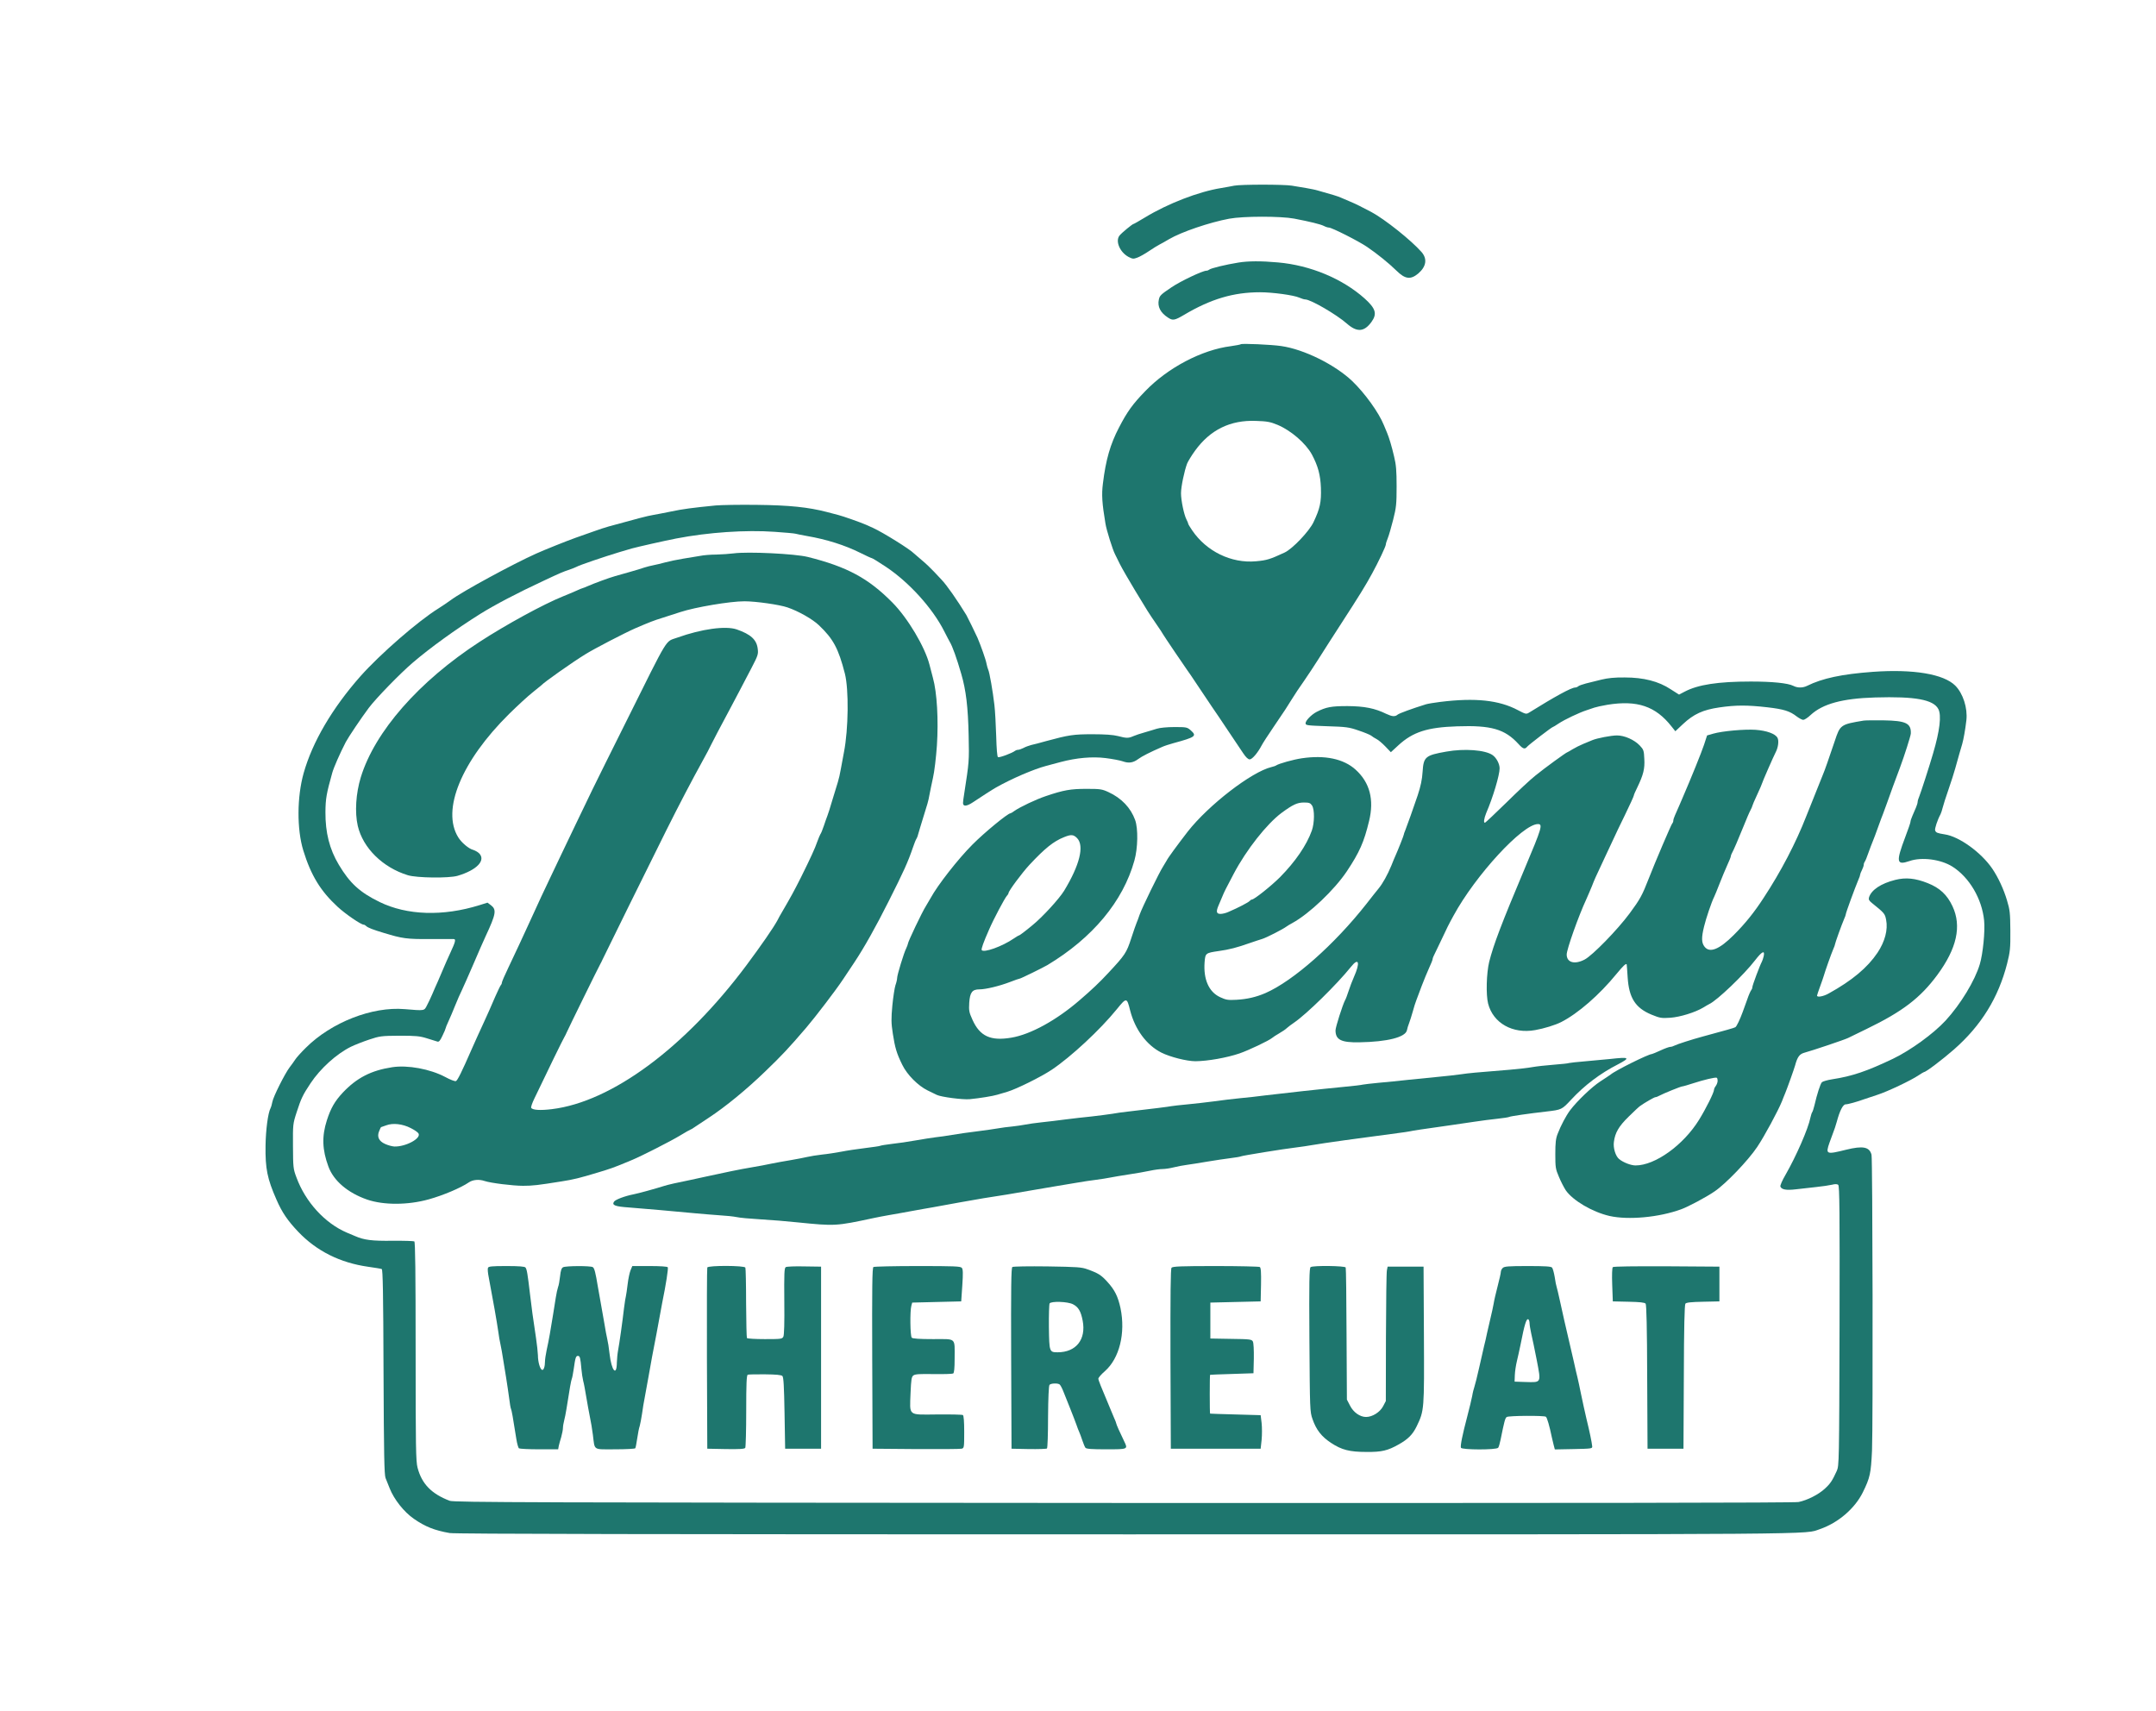
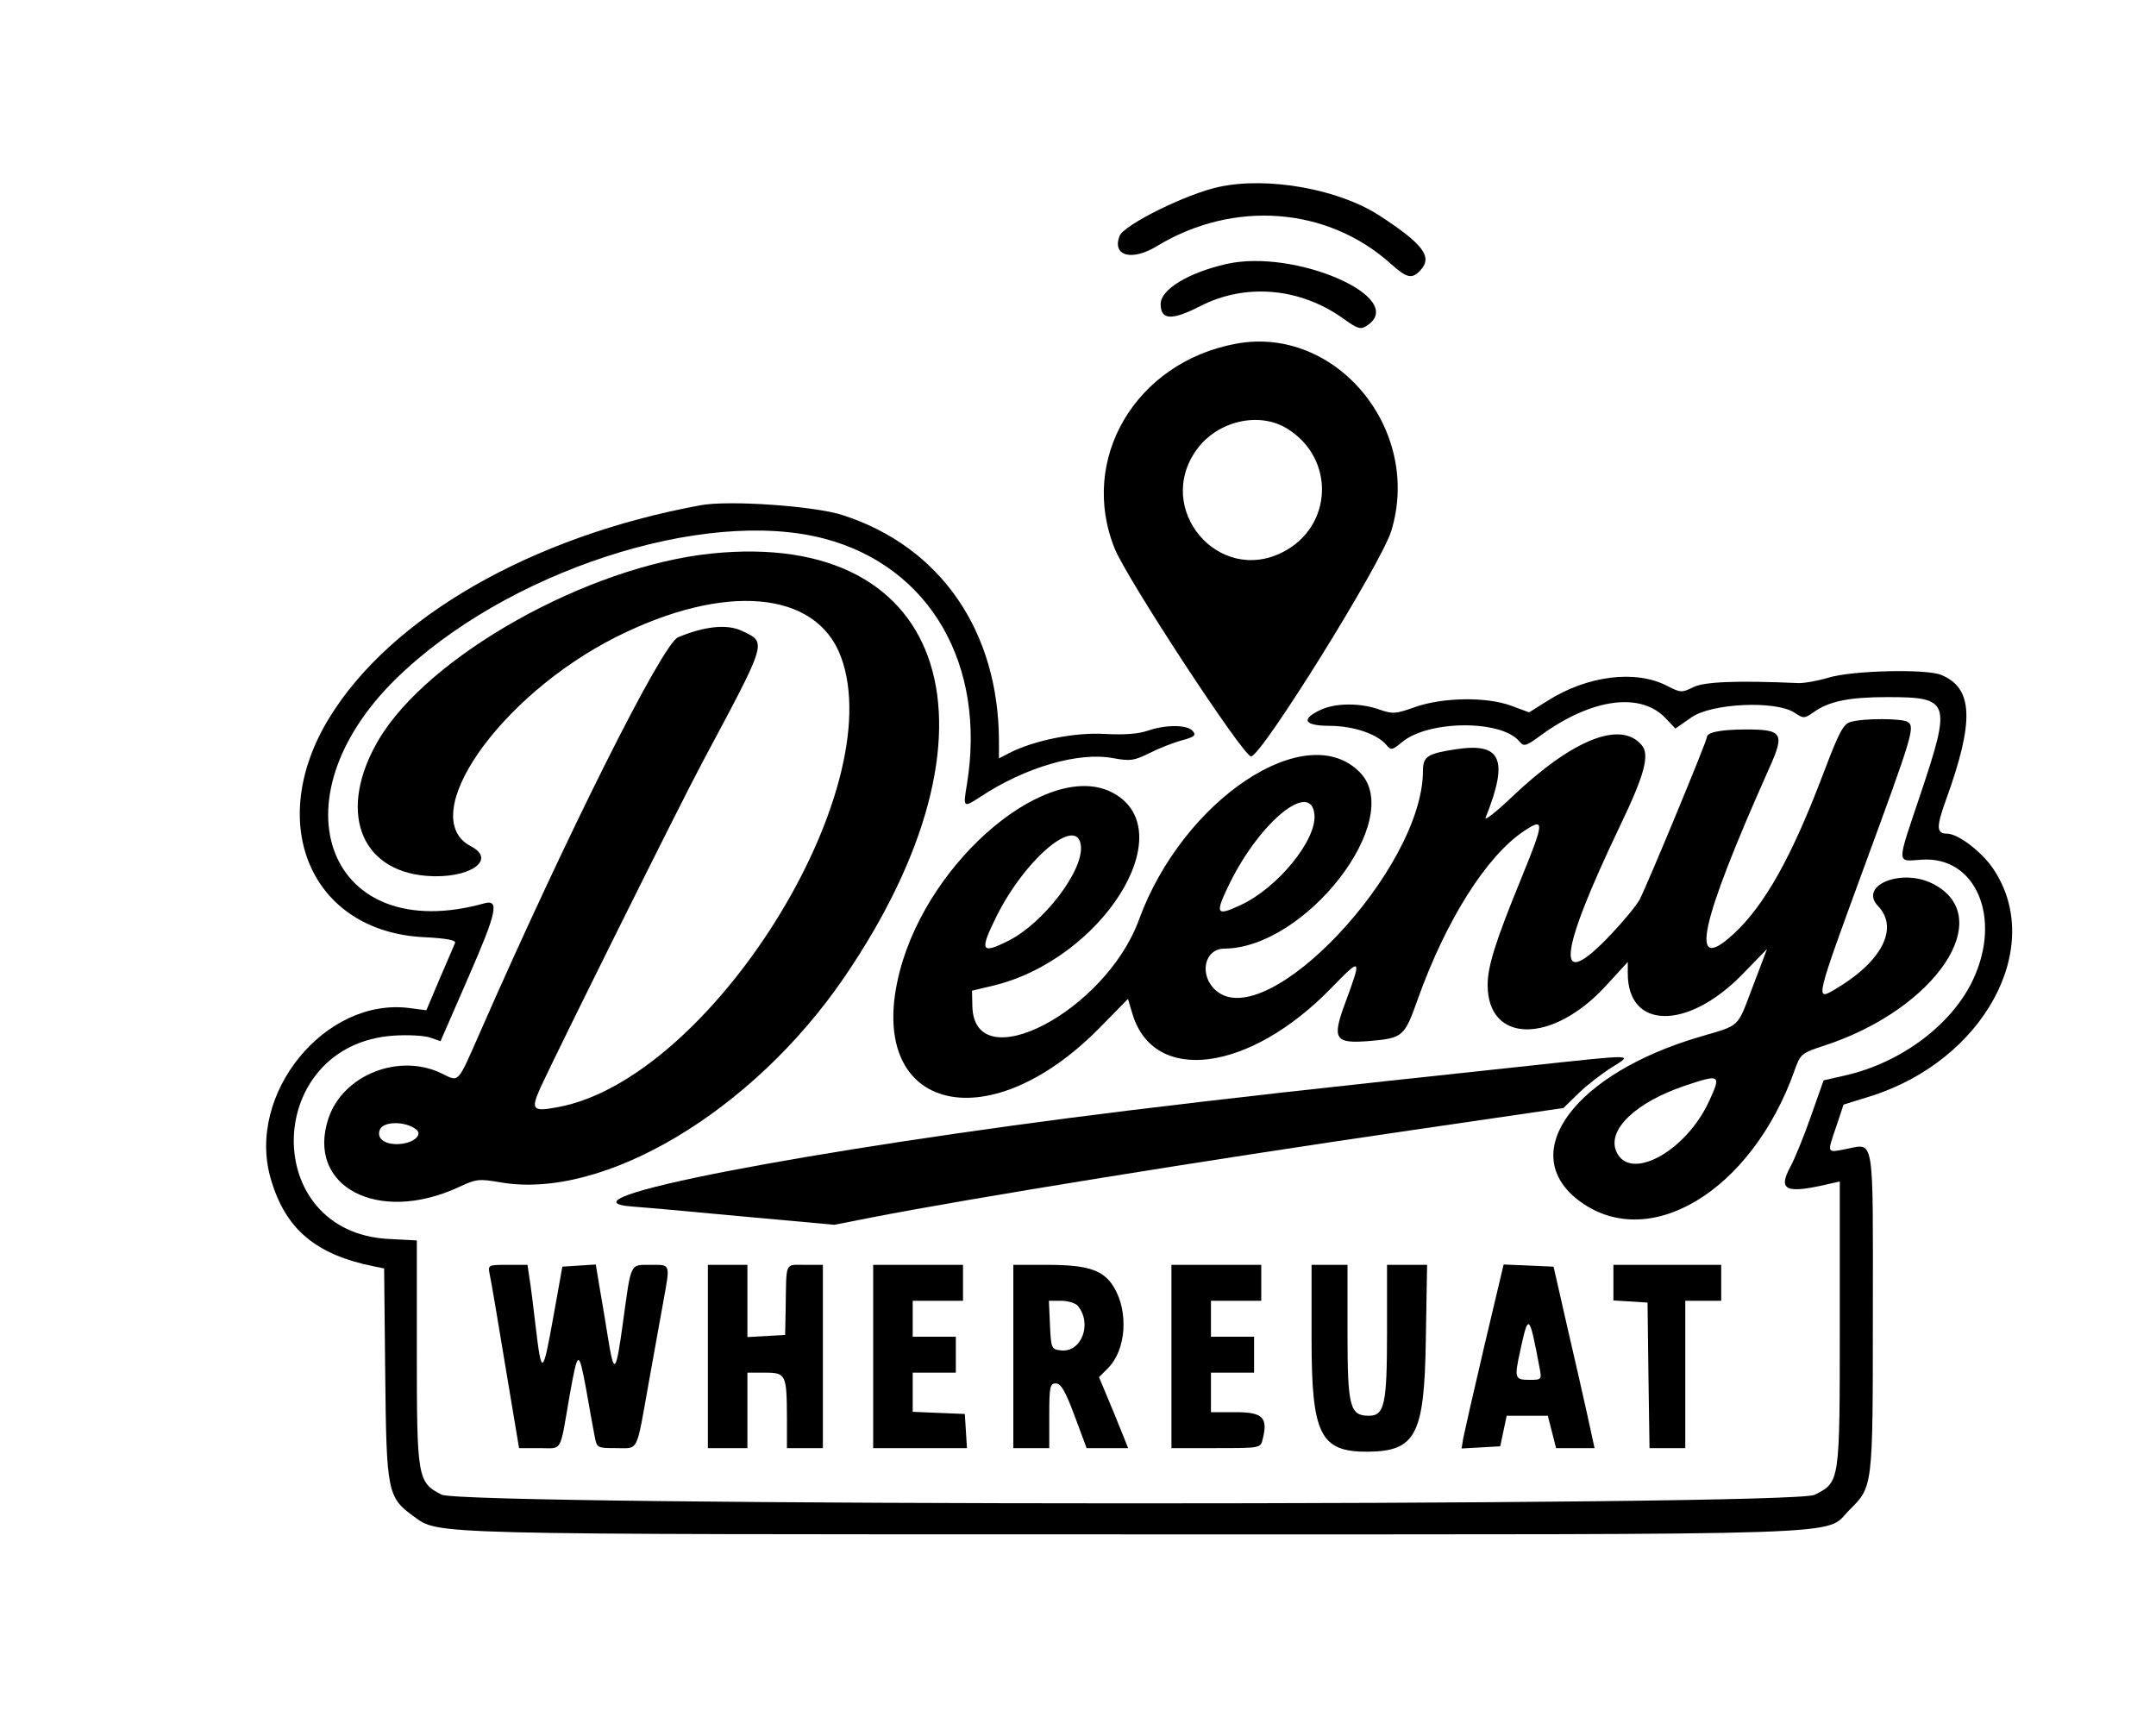
- <svg xmlns="http://www.w3.org/2000/svg" version="1.0" width="1800pt" height="1428pt" viewBox="0 0 1800 1428" preserveAspectRatio="xMidYMid meet">
-   <g transform="translate(0,1428) scale(0.1,-0.1)" fill="#1e766e" stroke="none">
-     <path d="M10305 12730 c-22 -5 -71 -13 -110 -20 -188 -30 -446 -130 -635 -245 -50 -30 -93 -55 -97 -55 -8 0 -95 -71 -115 -95 -39 -45 0 -140 74 -180 33 -17 41 -18 73 -6 20 7 64 32 98 55 34 23 73 47 87 54 14 7 50 27 80 45 104 61 337 140 502 171 117 22 429 22 542 1 135 -26 220 -47 248 -61 15 -8 34 -14 43 -14 24 0 246 -112 318 -161 84 -57 183 -137 245 -198 73 -72 118 -78 182 -25 68 58 78 123 28 180 -86 98 -307 274 -419 334 -79 42 -133 69 -184 90 -27 12 -59 25 -70 30 -18 9 -82 29 -195 60 -19 6 -62 14 -95 20 -33 5 -87 14 -120 20 -68 11 -420 11 -480 0z" />
-     <path d="M10340 12088 c-107 -17 -233 -48 -244 -59 -6 -5 -16 -9 -24 -9 -32 0 -217 -88 -292 -139 -89 -60 -98 -69 -105 -102 -13 -59 13 -110 77 -151 39 -26 55 -23 133 23 224 133 413 189 635 189 104 0 281 -24 328 -45 18 -8 40 -15 50 -15 46 -1 259 -125 346 -201 85 -75 145 -71 206 13 49 68 36 112 -57 196 -185 165 -452 277 -723 301 -142 13 -250 12 -330 -1z" />
-     <path d="M10359 11406 c-3 -3 -40 -10 -82 -16 -242 -30 -528 -180 -717 -377 -103 -106 -150 -171 -218 -303 -72 -138 -110 -268 -134 -467 -12 -92 -7 -166 21 -333 8 -54 61 -221 80 -257 5 -10 24 -47 41 -83 18 -36 76 -136 129 -224 106 -175 105 -174 176 -278 28 -40 52 -77 54 -82 4 -9 190 -284 203 -301 5 -5 43 -62 85 -125 42 -63 97 -145 122 -182 25 -36 86 -126 135 -200 49 -73 105 -157 124 -185 24 -36 42 -53 56 -53 21 1 67 55 100 118 9 18 54 87 99 153 45 66 89 131 97 144 8 13 33 52 55 87 21 35 66 102 100 150 33 48 87 129 119 180 63 99 122 192 191 298 159 246 202 315 261 423 51 93 114 226 114 241 0 7 7 31 16 52 9 22 29 91 45 154 26 103 29 131 29 278 0 132 -4 182 -21 251 -20 86 -42 158 -58 196 -5 11 -17 40 -27 65 -42 105 -159 267 -264 368 -144 137 -403 266 -594 293 -80 12 -329 23 -337 15z m307 -673 c112 -47 235 -153 287 -248 51 -96 71 -170 75 -278 4 -119 -7 -171 -62 -287 -36 -76 -176 -223 -241 -253 -121 -56 -148 -65 -239 -73 -206 -19 -415 83 -534 260 -18 26 -32 50 -32 54 0 4 -6 19 -14 34 -21 40 -46 160 -46 220 0 55 28 187 51 248 8 19 37 67 66 107 127 175 294 257 508 249 93 -3 121 -8 181 -33z" />
-     <path d="M5975 10060 c-193 -19 -276 -30 -370 -50 -55 -11 -125 -25 -155 -30 -48 -8 -123 -28 -367 -95 -28 -8 -85 -26 -125 -41 -40 -14 -109 -39 -153 -54 -73 -26 -258 -100 -329 -132 -192 -86 -616 -316 -711 -387 -27 -20 -75 -52 -105 -71 -172 -107 -486 -381 -650 -565 -236 -267 -402 -550 -475 -810 -56 -199 -57 -469 -3 -645 64 -208 144 -339 286 -470 67 -62 196 -150 219 -150 5 0 14 -5 21 -12 13 -13 57 -30 147 -57 154 -47 191 -52 383 -51 103 0 193 1 200 0 20 0 14 -24 -27 -112 -21 -46 -49 -108 -61 -138 -13 -30 -33 -77 -45 -105 -13 -27 -33 -75 -46 -105 -13 -30 -33 -73 -45 -95 -23 -45 -17 -44 -186 -30 -270 23 -611 -110 -824 -322 -40 -39 -80 -84 -90 -100 -10 -15 -30 -44 -46 -64 -39 -51 -137 -246 -144 -288 -4 -20 -10 -43 -15 -52 -22 -42 -40 -182 -42 -313 -3 -193 15 -278 91 -451 47 -108 93 -175 181 -268 154 -162 351 -260 585 -293 56 -8 106 -16 113 -19 9 -3 13 -200 15 -857 3 -697 6 -859 17 -888 8 -19 23 -57 34 -85 37 -94 120 -198 202 -255 95 -66 173 -97 299 -119 42 -8 1733 -11 5660 -11 5955 0 5644 -2 5781 44 151 52 290 171 357 306 61 124 68 158 77 349 9 210 5 2432 -4 2470 -17 66 -71 77 -213 42 -165 -41 -172 -39 -138 59 13 36 28 76 33 90 6 14 19 52 28 85 25 93 52 145 74 145 19 0 95 21 161 45 19 6 67 22 105 35 82 26 282 121 342 162 23 15 44 28 47 28 16 0 153 104 249 188 228 200 371 432 444 717 25 100 28 125 27 275 -1 148 -4 174 -28 253 -27 92 -74 193 -123 265 -92 135 -277 269 -397 286 -62 10 -73 14 -80 33 -5 13 19 87 45 135 5 10 13 34 18 55 5 21 27 90 49 153 22 63 47 142 56 175 26 94 47 167 58 203 11 38 26 121 35 200 11 101 -28 223 -93 288 -97 97 -351 139 -687 115 -260 -19 -423 -54 -550 -117 -36 -18 -80 -18 -115 0 -46 23 -175 36 -355 36 -273 0 -442 -26 -553 -85 l-46 -24 -69 44 c-101 67 -227 99 -384 99 -85 1 -142 -5 -195 -18 -41 -10 -100 -25 -129 -32 -30 -8 -59 -18 -65 -24 -5 -5 -17 -10 -25 -10 -32 0 -169 -75 -386 -210 -23 -14 -29 -12 -92 21 -158 84 -356 105 -648 69 -49 -6 -103 -15 -120 -20 -116 -36 -222 -75 -236 -86 -22 -19 -46 -17 -95 6 -96 47 -182 64 -324 65 -136 0 -179 -8 -259 -49 -43 -23 -91 -72 -91 -94 0 -18 10 -19 178 -25 162 -5 185 -8 265 -36 49 -16 96 -36 105 -43 9 -8 29 -20 44 -28 15 -7 48 -35 74 -62 l46 -48 63 58 c121 111 242 150 490 158 285 10 399 -23 513 -148 38 -42 53 -46 73 -21 15 17 205 163 213 163 3 0 24 13 48 29 49 33 174 92 233 111 22 7 51 17 65 22 14 5 63 16 110 24 248 40 402 -11 536 -182 l31 -39 64 60 c90 84 167 119 304 139 137 20 234 20 400 1 137 -16 187 -31 246 -77 20 -15 45 -28 54 -28 10 0 38 18 62 41 101 93 265 138 538 146 335 10 487 -18 528 -97 27 -53 12 -180 -44 -370 -29 -101 -103 -329 -115 -358 -8 -18 -14 -39 -14 -47 0 -8 -6 -29 -14 -47 -8 -18 -21 -49 -30 -70 -9 -20 -16 -42 -16 -50 0 -7 -20 -65 -44 -128 -78 -207 -73 -236 35 -199 102 36 262 15 359 -46 142 -90 247 -269 265 -450 9 -88 -10 -279 -36 -365 -41 -138 -161 -335 -286 -471 -102 -110 -291 -247 -438 -318 -218 -104 -340 -146 -510 -172 -38 -6 -76 -17 -84 -24 -13 -12 -42 -103 -63 -195 -6 -25 -14 -49 -18 -55 -4 -5 -11 -26 -15 -45 -18 -93 -120 -325 -208 -478 -27 -46 -46 -90 -43 -98 10 -26 49 -33 132 -23 43 5 120 14 169 19 50 5 108 14 130 19 27 7 43 6 52 -1 11 -9 13 -226 11 -1177 -3 -1144 -4 -1167 -23 -1211 -37 -81 -53 -106 -100 -149 -53 -49 -146 -96 -219 -111 -35 -7 -1781 -9 -5636 -8 -4962 3 -5589 5 -5625 18 -153 58 -234 142 -269 277 -14 53 -16 173 -16 971 0 657 -3 913 -11 918 -6 3 -89 6 -184 5 -168 -2 -235 6 -310 39 -11 5 -42 18 -69 29 -183 78 -346 256 -421 461 -27 71 -28 84 -29 260 -1 182 -1 187 31 285 37 114 50 142 115 240 82 124 217 246 338 306 33 16 102 43 153 60 87 29 101 31 252 32 138 0 170 -3 230 -22 39 -12 78 -24 87 -27 13 -4 23 8 42 49 15 30 26 57 26 61 0 4 11 31 24 59 13 29 39 88 56 132 18 44 43 103 57 130 13 28 56 124 95 215 39 91 85 197 103 235 87 186 92 221 43 258 l-28 21 -67 -21 c-305 -95 -605 -85 -833 26 -166 81 -249 157 -341 311 -78 130 -113 269 -112 440 1 112 8 153 57 328 13 46 63 160 113 257 23 43 127 198 192 285 60 80 265 291 370 380 143 122 351 273 561 405 119 74 308 174 530 277 136 64 159 74 214 92 27 10 54 20 60 24 21 13 236 86 356 122 41 12 89 26 105 31 43 12 276 65 370 83 269 52 581 73 822 56 87 -6 166 -13 175 -16 9 -3 52 -11 95 -19 164 -28 318 -77 446 -141 48 -24 92 -44 96 -44 5 0 58 -33 117 -72 195 -130 390 -346 487 -538 21 -41 42 -82 47 -90 22 -36 58 -137 95 -265 40 -136 57 -278 62 -515 5 -216 4 -221 -37 -486 -6 -34 -10 -69 -10 -78 0 -31 30 -29 83 6 64 43 165 108 192 123 133 75 312 152 420 181 28 7 82 22 120 32 132 35 263 47 375 33 56 -7 120 -19 143 -27 50 -18 87 -13 130 19 29 22 100 58 197 100 19 9 62 23 95 32 187 51 199 60 147 107 -31 27 -36 28 -137 28 -62 0 -122 -6 -147 -14 -24 -8 -70 -21 -103 -31 -33 -9 -75 -23 -93 -31 -41 -18 -57 -18 -129 1 -39 10 -107 15 -211 15 -159 0 -199 -6 -387 -57 -49 -14 -106 -29 -126 -33 -19 -5 -49 -16 -65 -25 -16 -8 -36 -15 -44 -15 -9 0 -20 -4 -25 -8 -21 -18 -132 -60 -143 -53 -7 4 -12 70 -15 176 -3 94 -9 211 -15 260 -13 112 -41 275 -52 295 -4 8 -10 31 -14 50 -5 31 -48 152 -75 215 -17 39 -82 170 -93 190 -76 124 -164 251 -208 296 -8 9 -36 38 -61 65 -25 27 -72 72 -105 99 -32 28 -61 52 -64 55 -32 34 -259 175 -340 212 -19 9 -46 21 -60 27 -43 19 -193 72 -230 81 -19 5 -62 16 -95 25 -158 41 -315 57 -585 60 -146 2 -301 -1 -345 -5z" />
-     <path d="M6125 9660 c-33 -4 -98 -9 -145 -10 -47 0 -107 -5 -135 -11 -27 -5 -90 -15 -140 -23 -49 -8 -117 -22 -150 -31 -33 -9 -78 -20 -100 -24 -22 -4 -56 -13 -75 -19 -19 -7 -75 -24 -125 -38 -49 -14 -103 -29 -120 -34 -50 -14 -177 -61 -222 -81 -23 -10 -45 -19 -48 -19 -3 0 -30 -11 -58 -24 -29 -13 -77 -33 -107 -45 -164 -66 -475 -236 -695 -379 -508 -330 -876 -750 -993 -1132 -41 -135 -51 -292 -25 -405 43 -185 209 -348 418 -412 75 -23 343 -26 415 -5 163 48 240 131 178 190 -13 11 -35 23 -49 27 -35 9 -95 59 -123 104 -142 228 26 636 424 1030 69 68 157 149 195 179 39 31 72 58 75 61 22 25 257 191 366 258 75 47 330 179 419 218 116 50 158 66 220 85 39 12 108 35 155 50 125 41 415 90 535 90 95 0 292 -28 359 -51 92 -31 211 -99 263 -149 120 -114 163 -194 217 -405 33 -131 30 -460 -8 -655 -8 -41 -19 -104 -26 -140 -6 -36 -17 -85 -25 -110 -8 -25 -28 -92 -46 -150 -17 -58 -35 -116 -41 -130 -5 -13 -19 -51 -30 -85 -11 -33 -24 -65 -29 -70 -4 -6 -15 -33 -25 -60 -18 -54 -59 -143 -137 -300 -59 -117 -83 -161 -167 -305 -5 -8 -19 -33 -30 -55 -35 -64 -134 -207 -259 -375 -513 -687 -1124 -1139 -1623 -1200 -97 -12 -162 -8 -173 11 -4 5 8 40 26 77 106 222 241 499 250 512 5 8 14 26 20 40 15 35 269 552 280 570 5 8 13 25 18 36 10 23 388 789 535 1084 107 214 209 409 306 585 27 47 53 99 72 137 8 18 75 145 149 283 21 39 57 108 82 155 24 47 70 135 102 195 53 102 57 114 51 159 -9 75 -57 120 -175 161 -92 32 -294 4 -495 -68 -106 -39 -62 34 -432 -709 -122 -243 -246 -495 -277 -558 -30 -63 -94 -196 -142 -295 -48 -99 -103 -214 -122 -255 -20 -41 -62 -131 -95 -200 -63 -133 -80 -168 -126 -270 -16 -36 -44 -96 -62 -135 -18 -38 -48 -104 -67 -145 -20 -41 -59 -126 -89 -189 -30 -62 -54 -118 -54 -125 0 -7 -4 -16 -9 -21 -5 -6 -25 -48 -46 -95 -20 -47 -43 -98 -50 -115 -8 -16 -27 -59 -43 -95 -16 -36 -41 -90 -55 -120 -13 -30 -35 -77 -47 -105 -87 -199 -120 -265 -134 -271 -8 -3 -48 12 -88 34 -126 67 -314 102 -444 82 -176 -27 -296 -89 -413 -213 -66 -71 -99 -128 -132 -230 -43 -134 -39 -246 13 -387 44 -119 162 -219 323 -275 137 -47 340 -47 515 2 119 33 268 96 335 142 32 22 85 27 131 11 51 -17 235 -40 321 -40 80 0 123 5 323 37 101 16 146 27 305 75 97 29 131 41 225 80 25 11 54 23 65 27 67 28 314 153 388 198 48 29 90 53 93 53 3 0 17 8 32 19 15 10 70 47 122 81 137 90 314 235 469 385 140 135 192 190 342 365 77 90 251 318 307 403 26 39 68 102 94 141 83 125 179 296 287 511 126 250 161 327 203 450 11 33 24 65 28 70 4 6 11 21 14 35 6 21 25 85 79 260 6 19 14 55 18 80 5 25 17 86 28 135 12 50 26 171 33 270 14 214 1 443 -33 565 -11 41 -24 91 -29 111 -38 148 -181 389 -310 519 -201 203 -378 298 -705 380 -108 27 -501 46 -620 30z m-2696 -4798 c30 -15 60 -35 65 -45 24 -42 -108 -112 -202 -109 -18 1 -52 10 -76 21 -53 23 -71 61 -50 109 7 18 14 32 16 32 2 0 21 7 43 15 55 21 136 12 204 -23z" />
-     <path d="M15560 8264 c-194 -32 -197 -35 -242 -171 -49 -146 -87 -254 -98 -278 -5 -11 -23 -56 -40 -100 -17 -44 -40 -100 -50 -125 -10 -25 -33 -81 -50 -125 -87 -223 -211 -461 -357 -683 -78 -120 -153 -213 -248 -308 -121 -121 -201 -153 -244 -98 -26 33 -27 76 -4 169 15 64 63 206 84 247 5 9 25 59 45 110 20 51 49 121 65 156 16 34 29 67 29 72 0 6 4 18 10 28 14 25 52 113 98 227 22 55 47 114 56 130 9 17 16 33 16 37 0 4 18 46 40 93 22 47 40 89 40 92 0 7 96 227 115 263 21 40 28 96 15 120 -18 34 -90 60 -183 67 -93 6 -276 -10 -353 -32 l-52 -15 -25 -77 c-20 -61 -111 -286 -177 -438 -5 -11 -18 -42 -30 -70 -12 -27 -28 -64 -36 -82 -8 -17 -14 -37 -14 -45 0 -8 -4 -18 -9 -23 -9 -10 -144 -326 -196 -460 -55 -141 -72 -172 -159 -290 -103 -139 -311 -352 -376 -386 -84 -44 -150 -25 -150 42 0 43 98 320 165 464 12 28 33 75 45 105 24 62 26 66 110 245 34 72 67 144 75 160 7 17 47 100 89 186 42 86 76 161 76 166 0 5 13 37 30 70 50 104 63 155 58 237 -3 70 -6 78 -38 112 -46 48 -127 84 -190 84 -48 0 -167 -23 -205 -39 -11 -5 -45 -19 -75 -31 -29 -12 -71 -33 -92 -46 -21 -13 -40 -24 -42 -24 -8 0 -190 -132 -267 -195 -41 -32 -150 -134 -242 -225 -93 -91 -173 -166 -178 -168 -15 -6 -10 33 9 80 56 129 112 317 112 373 0 38 -27 89 -59 111 -61 43 -236 56 -386 29 -175 -31 -190 -43 -198 -168 -4 -66 -16 -121 -41 -197 -37 -109 -85 -245 -104 -293 -7 -16 -12 -31 -12 -35 0 -7 -48 -128 -70 -177 -5 -11 -21 -48 -34 -82 -33 -79 -71 -148 -108 -193 -16 -19 -60 -75 -99 -125 -268 -341 -611 -644 -844 -746 -79 -34 -154 -51 -242 -56 -72 -4 -87 -1 -137 22 -94 44 -140 149 -129 293 6 74 8 76 118 92 87 12 153 29 260 67 39 13 85 29 103 34 34 10 173 81 202 103 8 6 31 20 50 30 141 77 351 277 454 431 106 159 144 245 186 420 44 179 6 322 -112 429 -100 91 -257 124 -451 95 -68 -10 -190 -44 -212 -59 -5 -4 -23 -10 -40 -14 -166 -40 -525 -317 -699 -539 -88 -114 -165 -219 -176 -242 -6 -11 -19 -33 -30 -50 -31 -47 -176 -345 -195 -400 -9 -27 -21 -59 -26 -70 -5 -11 -25 -69 -45 -130 -39 -120 -51 -138 -191 -288 -72 -78 -141 -143 -239 -227 -193 -167 -409 -286 -569 -313 -174 -30 -264 11 -326 149 -28 62 -31 76 -27 143 6 86 25 111 85 111 53 0 168 28 254 61 41 16 79 29 83 29 8 0 196 92 231 113 376 226 631 531 726 873 29 103 32 266 6 338 -37 102 -114 183 -223 233 -54 25 -69 27 -184 27 -131 0 -190 -10 -340 -61 -78 -26 -216 -91 -262 -124 -14 -11 -29 -19 -32 -19 -22 0 -219 -162 -317 -261 -120 -120 -291 -339 -349 -446 -12 -21 -30 -51 -40 -68 -31 -48 -150 -298 -150 -314 0 -5 -7 -22 -14 -38 -19 -36 -76 -223 -76 -248 0 -11 -6 -38 -14 -60 -7 -22 -19 -98 -26 -170 -10 -112 -10 -144 4 -235 18 -117 32 -165 79 -260 40 -83 132 -175 212 -214 33 -16 67 -32 76 -37 37 -18 216 -41 274 -36 84 8 194 26 230 37 17 5 55 16 85 25 77 23 281 124 371 184 161 108 404 334 542 504 82 101 85 101 112 -8 41 -160 137 -290 261 -353 74 -37 213 -72 285 -72 102 1 261 29 367 65 78 27 244 106 272 129 8 7 35 25 60 39 25 14 54 34 65 45 11 10 38 30 60 45 103 70 356 318 474 465 65 82 79 37 25 -84 -14 -31 -34 -84 -45 -118 -11 -34 -24 -69 -30 -78 -20 -39 -79 -223 -79 -250 0 -79 47 -103 200 -100 232 4 383 42 396 100 3 15 11 43 19 62 7 19 21 62 30 95 9 33 22 76 30 95 7 19 27 73 45 120 18 47 45 113 61 148 16 34 29 67 29 72 0 6 4 18 9 28 5 9 27 55 49 102 66 141 77 162 117 235 183 337 577 765 705 765 42 0 33 -31 -110 -370 -195 -463 -261 -637 -297 -780 -23 -95 -28 -275 -9 -349 42 -163 205 -255 393 -221 74 13 168 42 217 67 140 71 320 228 461 401 57 69 81 92 86 80 1 -2 4 -50 8 -108 11 -171 64 -255 199 -311 71 -29 83 -31 157 -26 83 6 208 45 275 85 19 12 42 25 50 29 65 30 291 246 383 366 57 74 83 87 72 35 -4 -18 -11 -39 -16 -48 -16 -29 -79 -197 -79 -212 0 -8 -4 -18 -9 -24 -5 -5 -21 -40 -34 -79 -14 -38 -31 -86 -38 -105 -22 -60 -50 -120 -61 -126 -9 -6 -85 -27 -273 -78 -89 -24 -213 -64 -234 -75 -11 -6 -27 -11 -36 -11 -9 0 -46 -13 -82 -30 -35 -16 -68 -30 -72 -30 -28 0 -306 -138 -344 -171 -7 -5 -46 -32 -87 -58 -71 -46 -193 -163 -252 -241 -33 -44 -78 -129 -103 -195 -16 -39 -20 -76 -20 -170 0 -111 2 -125 30 -190 16 -39 42 -89 57 -112 58 -85 222 -182 366 -215 157 -35 412 -12 598 56 58 21 205 99 277 148 95 64 282 259 358 373 60 89 174 301 206 380 6 17 19 48 28 70 18 44 73 198 82 230 19 71 37 95 77 106 64 17 337 109 365 123 14 7 85 41 156 76 299 145 447 258 589 450 163 221 205 408 127 574 -45 96 -106 153 -207 193 -103 41 -183 49 -271 27 -119 -30 -199 -83 -219 -146 -5 -17 0 -27 22 -45 108 -87 111 -91 121 -143 16 -82 -10 -181 -72 -274 -84 -125 -212 -232 -407 -340 -44 -25 -98 -35 -98 -18 0 4 12 39 26 77 14 39 28 79 31 90 8 30 63 186 79 222 8 17 14 35 14 39 0 9 56 165 76 211 8 17 14 35 14 39 0 13 77 222 106 291 8 17 14 35 14 41 0 5 7 23 15 38 8 16 15 36 15 44 0 9 4 20 8 25 5 6 19 39 31 75 13 36 29 79 36 95 7 17 28 71 45 120 18 50 36 99 41 110 4 11 19 52 33 90 27 77 70 195 108 295 38 102 89 263 91 285 4 87 -41 108 -228 111 -77 1 -151 0 -165 -2z m-4606 -709 c22 -34 21 -146 -2 -210 -44 -123 -138 -259 -265 -388 -74 -74 -216 -187 -235 -187 -5 0 -14 -6 -20 -13 -10 -11 -93 -55 -175 -90 -21 -10 -51 -17 -67 -17 -35 0 -39 19 -16 72 8 18 22 51 31 73 17 42 26 59 95 190 106 201 276 416 399 508 94 69 131 87 187 87 44 0 54 -4 68 -25z m-1961 -273 c61 -64 21 -225 -109 -439 -42 -68 -181 -220 -265 -288 -60 -50 -107 -85 -112 -85 -4 0 -23 -12 -44 -26 -96 -66 -251 -121 -267 -96 -5 9 15 66 62 172 38 88 129 259 148 281 8 8 14 19 14 23 0 17 112 168 175 236 130 139 201 196 289 231 59 24 79 22 109 -9z m5347 -2026 c0 -12 -7 -31 -15 -42 -8 -10 -15 -25 -15 -32 0 -23 -68 -159 -125 -251 -131 -212 -367 -381 -530 -381 -39 0 -103 25 -137 53 -30 24 -51 93 -44 143 10 78 41 131 124 212 43 42 85 82 93 87 37 27 120 75 130 75 6 0 20 5 32 12 33 18 180 78 193 78 6 0 47 12 90 26 90 29 185 52 197 46 4 -2 7 -13 7 -26z" />
-     <path d="M13445 5439 c-38 -4 -130 -12 -204 -19 -73 -6 -137 -13 -142 -15 -4 -3 -61 -9 -126 -14 -66 -5 -146 -14 -179 -20 -32 -6 -117 -16 -189 -22 -298 -24 -340 -28 -408 -38 -40 -6 -124 -15 -187 -21 -63 -6 -176 -17 -250 -25 -74 -8 -187 -20 -250 -25 -63 -6 -122 -13 -131 -15 -9 -3 -81 -12 -160 -19 -188 -18 -515 -54 -654 -71 -60 -8 -157 -19 -215 -24 -58 -6 -154 -17 -215 -26 -60 -8 -159 -19 -220 -25 -60 -6 -121 -12 -135 -15 -23 -5 -162 -22 -360 -45 -41 -4 -102 -13 -135 -19 -33 -5 -109 -15 -170 -22 -60 -6 -159 -17 -220 -25 -60 -8 -150 -19 -200 -24 -49 -5 -110 -14 -135 -19 -25 -5 -74 -12 -110 -16 -36 -3 -87 -10 -115 -15 -27 -5 -106 -16 -175 -25 -69 -8 -163 -22 -210 -30 -47 -8 -110 -17 -140 -20 -30 -4 -104 -15 -165 -26 -60 -11 -150 -24 -198 -29 -49 -6 -93 -13 -98 -16 -5 -3 -62 -11 -126 -19 -65 -8 -154 -21 -198 -30 -44 -8 -116 -20 -160 -24 -44 -5 -100 -14 -125 -20 -25 -6 -88 -18 -140 -27 -52 -8 -124 -22 -160 -29 -36 -8 -110 -22 -165 -31 -92 -15 -231 -44 -395 -80 -36 -8 -85 -19 -110 -24 -116 -23 -198 -42 -225 -51 -72 -23 -214 -62 -255 -70 -72 -14 -153 -44 -164 -62 -19 -29 9 -40 126 -48 114 -9 383 -32 558 -49 52 -5 140 -12 195 -16 55 -3 120 -10 144 -15 24 -6 114 -14 200 -19 86 -5 224 -16 306 -25 319 -32 322 -32 640 36 28 6 84 17 125 24 41 7 127 22 190 34 63 11 142 26 175 31 33 6 134 25 225 41 91 16 181 32 200 35 98 14 289 46 425 70 44 8 121 21 170 29 50 8 131 22 180 30 50 9 124 20 165 25 41 5 95 14 120 19 25 5 95 17 155 26 61 9 140 23 177 31 37 8 83 14 104 14 20 0 62 6 93 14 31 8 81 17 111 21 30 4 107 16 170 27 63 10 150 24 194 29 43 5 82 12 87 15 11 6 356 62 459 74 41 5 102 14 135 20 84 15 423 62 715 100 41 5 87 12 102 15 26 6 91 16 333 50 55 8 147 22 205 30 58 9 145 20 193 25 48 5 92 12 97 15 9 6 161 28 310 45 128 15 129 15 208 100 111 119 241 218 390 294 107 56 97 63 -63 45z" />
-     <path d="M4074 3695 c-4 -8 -1 -43 6 -77 36 -189 69 -378 80 -455 4 -34 13 -84 19 -110 6 -26 15 -79 21 -118 6 -38 18 -110 26 -160 8 -49 19 -125 25 -169 5 -43 12 -83 15 -88 5 -8 17 -73 45 -253 6 -38 16 -73 22 -77 7 -4 83 -8 169 -8 l158 0 5 28 c3 15 13 49 21 76 7 26 14 60 14 75 0 14 5 42 10 61 5 19 14 62 19 95 26 169 40 245 45 254 3 5 10 42 16 82 13 94 18 109 35 109 17 0 21 -18 29 -109 3 -35 10 -80 15 -100 6 -20 17 -81 26 -136 9 -55 23 -129 30 -165 8 -36 19 -103 25 -150 17 -133 -3 -120 185 -120 90 0 166 4 169 9 3 4 10 41 16 82 6 41 15 88 21 104 5 17 13 62 19 100 5 39 16 106 25 150 8 44 22 118 30 165 13 79 43 239 66 355 5 28 16 86 24 130 8 44 19 103 24 130 31 151 52 286 46 295 -4 6 -64 10 -151 10 l-145 0 -15 -36 c-8 -20 -19 -72 -24 -116 -5 -44 -12 -88 -14 -97 -3 -9 -10 -54 -16 -101 -14 -122 -39 -297 -50 -355 -5 -27 -9 -72 -10 -100 -1 -121 -45 -70 -61 73 -5 48 -14 103 -19 122 -5 19 -16 80 -25 135 -9 55 -23 132 -30 170 -7 39 -18 99 -24 135 -19 115 -28 152 -42 161 -19 12 -226 11 -248 -1 -13 -7 -20 -27 -25 -75 -4 -36 -11 -77 -17 -91 -5 -15 -14 -54 -19 -88 -10 -66 -32 -201 -50 -306 -6 -36 -18 -95 -26 -131 -8 -37 -14 -80 -14 -95 0 -43 -11 -75 -24 -71 -17 5 -35 66 -35 122 -1 27 -8 92 -16 145 -27 178 -36 245 -50 365 -20 169 -26 208 -38 223 -7 8 -51 12 -159 12 -123 0 -150 -3 -154 -15z" />
-     <path d="M5905 3698 c-3 -7 -4 -350 -3 -763 l3 -750 154 -3 c117 -2 156 1 163 10 4 7 8 146 8 309 0 228 3 298 13 302 6 2 71 4 144 3 94 -1 136 -5 145 -14 10 -10 14 -85 18 -310 l5 -297 150 0 150 0 0 760 0 760 -140 2 c-77 2 -147 -1 -155 -6 -12 -8 -14 -52 -12 -286 2 -180 -1 -282 -8 -295 -10 -19 -21 -20 -155 -20 -79 0 -146 4 -149 9 -3 5 -6 136 -7 292 0 155 -3 288 -6 296 -7 18 -311 19 -318 1z" />
-     <path d="M7292 3702 c-10 -7 -12 -166 -10 -763 l3 -754 360 -3 c198 -1 370 0 383 3 21 5 22 9 22 140 0 88 -4 136 -11 141 -6 4 -103 6 -215 5 -247 -2 -229 -17 -222 178 5 116 8 136 24 148 15 11 54 13 169 11 83 -1 156 1 163 5 8 6 12 42 12 125 0 178 18 162 -179 162 -117 0 -171 4 -179 12 -13 13 -16 223 -3 268 l7 25 204 5 205 5 9 132 c7 103 6 136 -4 148 -11 13 -63 15 -369 15 -196 0 -362 -4 -369 -8z" />
-     <path d="M8452 3702 c-10 -6 -12 -166 -10 -763 l3 -754 144 -3 c80 -1 148 1 152 5 5 5 9 123 9 263 1 159 6 260 12 268 11 13 66 16 84 4 6 -4 20 -29 31 -57 11 -27 37 -93 58 -145 21 -52 44 -113 52 -135 7 -22 18 -49 23 -60 5 -11 17 -42 26 -70 9 -27 21 -56 26 -62 8 -10 55 -13 174 -13 182 0 182 0 150 66 -38 78 -66 142 -66 148 0 4 -9 28 -21 54 -11 26 -24 56 -28 67 -84 200 -101 242 -101 255 0 8 24 36 54 62 122 107 174 317 131 526 -21 97 -48 152 -108 218 -53 59 -77 74 -166 106 -50 19 -85 21 -336 25 -154 2 -286 0 -293 -5z m506 -311 c45 -23 66 -58 81 -137 30 -157 -55 -264 -209 -264 -69 0 -70 3 -73 210 -1 102 2 191 6 198 13 20 151 16 195 -7z" />
-     <path d="M9781 3696 c-8 -9 -10 -217 -9 -762 l3 -749 375 0 375 0 8 74 c4 40 4 103 0 140 l-8 66 -210 6 c-115 3 -211 6 -212 7 -2 1 -3 74 -3 162 0 88 1 161 3 162 1 1 83 4 182 7 l180 6 3 123 c1 72 -2 130 -8 142 -10 18 -23 20 -183 22 l-172 3 0 150 0 150 210 5 210 5 3 139 c2 105 -1 141 -10 148 -7 4 -173 8 -369 8 -289 0 -359 -3 -368 -14z" />
-     <path d="M10942 3701 c-11 -6 -13 -122 -10 -607 4 -586 4 -600 26 -662 30 -88 75 -146 154 -198 89 -59 155 -76 298 -76 126 -1 176 11 268 63 78 44 116 82 150 152 63 132 63 133 60 762 l-3 570 -150 0 -150 0 -6 -30 c-4 -16 -7 -269 -8 -561 l-1 -531 -23 -44 c-26 -49 -89 -89 -142 -89 -51 0 -106 39 -134 95 l-26 50 -3 545 c-1 300 -4 551 -7 558 -5 14 -271 18 -293 3z" />
-     <path d="M12546 3694 c-9 -8 -16 -24 -16 -34 0 -10 -12 -62 -26 -116 -14 -55 -30 -121 -34 -149 -5 -27 -16 -79 -25 -115 -8 -36 -22 -94 -30 -130 -7 -36 -18 -83 -24 -105 -5 -22 -24 -103 -41 -180 -17 -77 -36 -151 -41 -165 -5 -14 -14 -48 -18 -75 -5 -28 -24 -104 -41 -170 -41 -156 -59 -245 -53 -262 7 -18 296 -19 311 0 5 6 14 37 20 67 31 153 38 182 52 190 18 11 310 13 326 2 10 -6 31 -79 50 -172 3 -14 10 -42 15 -63 l10 -38 157 3 c150 3 157 4 155 23 -3 33 -22 124 -48 230 -13 55 -33 147 -45 205 -12 58 -25 121 -30 140 -5 19 -19 78 -30 130 -23 102 -61 264 -80 345 -6 28 -22 99 -35 158 -13 59 -26 115 -29 123 -3 8 -11 45 -16 82 -6 36 -16 72 -22 79 -8 10 -58 13 -204 13 -162 0 -195 -3 -208 -16z m224 -461 c0 -15 7 -54 14 -87 8 -34 29 -133 46 -221 37 -194 41 -187 -95 -183 l-90 3 2 55 c1 30 9 82 17 115 8 33 22 96 31 140 33 170 49 220 65 210 5 -3 10 -18 10 -32z" />
-     <path d="M13465 3701 c-6 -6 -8 -66 -5 -148 l5 -138 132 -3 c93 -2 134 -6 142 -16 7 -9 12 -198 13 -612 l3 -599 150 0 150 0 3 599 c1 415 6 603 13 612 8 10 50 14 147 16 l137 3 0 145 0 145 -440 3 c-271 1 -444 -1 -450 -7z" />
+ <svg xmlns="http://www.w3.org/2000/svg" version="1.0" width="600pt" height="476pt" viewBox="0 0 600 476" preserveAspectRatio="xMidYMid meet">
+   <g transform="translate(0,476) scale(0.05,-0.05)" fill="#000000" stroke="none">
+     <path d="M6786 8480 c-180 -38 -531 -211 -555 -274 -42 -111 69 -141 208 -56 427 259 951 219 1304 -100 88 -79 117 -85 164 -33 68 74 13 146 -232 305 -227 146 -618 216 -889 158z" />
+     <path d="M6828 8051 c-213 -48 -368 -142 -368 -223 0 -90 62 -93 220 -12 251 129 553 103 792 -66 86 -62 101 -66 137 -42 231 153 -398 429 -781 343z" />
+     <path d="M6880 7607 c-559 -103 -878 -643 -675 -1142 70 -171 715 -1155 758 -1155 58 0 722 1068 780 1253 175 565 -306 1147 -863 1044z m283 -472 c270 -165 257 -545 -23 -688 -360 -184 -718 242 -479 571 115 159 346 213 502 117z" />
+     <path d="M3900 6708 c-942 -173 -1727 -624 -2070 -1188 -356 -586 -98 -1183 526 -1216 126 -6 183 -17 177 -32 -5 -12 -43 -101 -85 -198 l-75 -177 -92 12 c-471 63 -912 -478 -774 -950 81 -280 250 -423 577 -488 l54 -11 6 -585 c7 -661 12 -689 160 -796 141 -101 44 -99 3993 -99 4132 0 3852 -9 3995 134 133 133 132 117 132 1101 1 991 9 941 -143 911 -116 -23 -113 -30 -60 126 l40 120 145 45 c635 197 980 831 689 1266 -64 96 -197 197 -258 197 -59 0 -61 35 -7 185 161 443 153 626 -27 699 -84 34 -495 24 -623 -15 -60 -18 -137 -32 -170 -31 -340 15 -525 8 -586 -23 -63 -31 -70 -31 -144 7 -176 92 -446 58 -669 -84 l-100 -63 -100 37 c-138 51 -382 47 -537 -8 -106 -38 -123 -39 -197 -13 -108 38 -245 37 -329 -3 -111 -53 -88 -88 57 -88 130 -1 262 -46 312 -107 25 -30 32 -29 86 16 146 123 554 126 654 4 25 -30 36 -27 120 35 282 205 555 242 694 94 l54 -57 89 62 c112 79 468 95 573 27 52 -35 56 -34 109 3 84 60 197 83 408 83 350 0 358 -23 186 -538 -136 -404 -136 -376 5 -367 301 22 449 -322 287 -667 -117 -251 -402 -464 -713 -534 l-119 -27 -70 -198 c-38 -110 -90 -237 -115 -283 -72 -134 -25 -153 230 -92 l45 10 0 -793 c0 -888 1 -879 -140 -951 -125 -64 -7516 -63 -7642 1 -134 68 -138 92 -138 796 l0 619 -155 8 c-724 36 -698 1084 28 1132 79 5 170 0 201 -11 l58 -20 156 358 c158 362 173 433 87 409 -864 -241 -1184 569 -493 1248 608 597 1713 959 2386 782 588 -155 904 -702 793 -1372 -21 -125 -19 -127 74 -66 250 166 550 253 742 216 94 -17 115 -14 200 28 51 26 132 58 180 71 71 19 82 28 62 52 -30 36 -150 37 -251 2 -52 -18 -132 -24 -239 -18 -166 10 -395 -36 -531 -106 l-58 -30 0 95 c-1 613 -325 1083 -870 1259 -157 51 -633 84 -790 55z" />
+     <path d="M3959 6439 c-688 -71 -1578 -570 -1853 -1039 -227 -388 -107 -725 268 -755 234 -19 395 88 248 164 -314 162 154 837 808 1166 604 303 1112 259 1250 -109 279 -747 -728 -2352 -1574 -2508 -143 -27 -153 -15 -98 108 84 184 786 1597 903 1814 363 679 357 662 222 727 -83 41 -208 29 -359 -34 -87 -36 -622 -1104 -1104 -2203 -125 -284 -114 -273 -209 -226 -238 118 -552 -6 -633 -249 -126 -379 276 -591 726 -382 96 45 112 47 233 26 572 -99 1400 394 1909 1137 942 1375 591 2500 -737 2363z m-1643 -3205 c42 -33 -23 -82 -107 -82 -73 0 -113 34 -95 80 18 48 142 49 202 2z" />
+     <path d="M10301 5502 c-41 -11 -65 -56 -151 -283 -176 -466 -328 -738 -502 -898 -251 -232 -189 54 200 925 87 194 74 214 -135 214 -139 -1 -213 -16 -213 -44 0 -21 -327 -811 -373 -901 -16 -31 -87 -118 -158 -193 -319 -338 -301 -128 51 608 133 277 163 389 118 442 -116 140 -384 34 -721 -286 -90 -86 -157 -138 -148 -116 129 323 88 418 -164 380 -159 -24 -185 -40 -185 -120 0 -546 -867 -1468 -1151 -1224 -97 83 -68 233 45 234 454 3 1007 718 757 979 -297 310 -988 -149 -1232 -819 -187 -511 -918 -890 -927 -480 l-2 86 110 26 c611 142 1064 859 678 1073 -353 196 -1024 -360 -1189 -987 -204 -773 477 -966 1115 -315 l154 157 25 -83 c118 -394 650 -325 1105 142 171 176 173 173 79 -82 -75 -202 -58 -227 137 -211 184 16 193 23 268 235 157 439 383 796 591 934 115 76 114 54 -18 -269 -141 -345 -185 -484 -185 -588 0 -328 361 -330 659 -4 l121 132 0 -64 c0 -312 330 -317 633 -10 l142 146 -77 -203 c-92 -242 -66 -217 -298 -286 -691 -203 -1019 -640 -679 -906 388 -303 968 43 1208 721 32 90 38 95 167 137 620 203 963 716 602 900 -174 89 -415 -9 -305 -124 119 -124 19 -314 -247 -468 -102 -59 -100 -50 164 670 276 751 290 796 248 823 -32 20 -245 21 -317 0z m-2985 -516 c14 -140 -205 -409 -412 -504 -137 -64 -144 -50 -58 125 170 343 452 571 470 379z m-1300 -173 c16 -138 -208 -432 -405 -530 -151 -76 -160 -56 -65 136 161 323 451 566 470 394z m3497 -1421 c-128 -280 -440 -451 -516 -283 -55 121 106 276 384 369 194 65 200 61 132 -86z" />
+     <path d="M8510 3588 c-1275 -136 -1635 -177 -2229 -249 -1795 -221 -3239 -501 -2756 -535 47 -3 318 -27 602 -54 l517 -47 203 40 c549 107 1867 320 2999 485 l856 125 84 82 c46 45 129 109 183 143 121 76 147 75 -459 10z" />
+     <path d="M2726 2425 c7 -30 46 -260 87 -510 l76 -455 114 0 c130 0 111 -33 167 290 46 259 51 261 92 40 19 -110 41 -229 48 -265 12 -64 14 -65 120 -65 126 0 110 -33 180 360 29 160 65 362 81 450 40 221 43 210 -69 210 -117 0 -108 18 -154 -316 -40 -293 -50 -303 -85 -84 -13 83 -34 207 -46 276 l-21 126 -93 -6 -93 -6 -52 -290 c-57 -317 -64 -320 -97 -40 -12 105 -27 224 -34 265 l-11 75 -110 0 c-110 0 -111 0 -100 -55z" />
+     <path d="M3940 1970 l0 -510 110 0 110 0 0 210 0 210 98 0 c117 0 121 -10 122 -255 l0 -165 100 0 100 0 0 510 0 510 -100 0 c-113 0 -103 23 -107 -240 l-3 -150 -105 -6 -105 -6 0 201 0 201 -110 0 -110 0 0 -510z" />
+     <path d="M4860 1970 l0 -510 261 0 261 0 -6 95 -6 95 -145 6 -145 6 0 109 0 109 120 0 120 0 0 100 0 100 -120 0 -120 0 0 100 0 100 140 0 140 0 0 100 0 100 -250 0 -250 0 0 -510z" />
+     <path d="M5640 1970 l0 -510 100 0 100 0 0 180 c0 162 4 180 37 180 28 0 53 -43 104 -180 l67 -180 116 0 115 0 -38 95 c-21 52 -57 141 -81 197 l-43 103 50 50 c101 101 116 314 32 452 -57 94 -144 123 -368 123 l-191 0 0 -510z m359 282 c82 -100 20 -262 -95 -248 -52 6 -54 11 -60 141 l-6 135 69 0 c37 0 79 -13 92 -28z" />
+     <path d="M6520 1970 l0 -510 248 0 c248 0 248 0 260 50 30 120 1 150 -150 150 l-138 0 0 110 0 110 120 0 120 0 0 100 0 100 -120 0 -120 0 0 100 0 100 140 0 140 0 0 100 0 100 -250 0 -250 0 0 -510z" />
+     <path d="M7300 2068 c0 -533 48 -629 311 -628 270 2 317 93 325 625 l7 415 -112 0 -111 0 0 -376 c0 -400 -14 -464 -101 -464 -106 0 -119 50 -119 460 l0 380 -100 0 -100 0 0 -412z" />
+     <path d="M8261 2026 c-59 -251 -111 -481 -117 -512 l-9 -56 108 6 107 6 18 85 18 85 114 0 115 0 23 -90 23 -90 107 0 107 0 -38 175 c-21 96 -73 324 -115 505 l-75 330 -139 6 -139 6 -108 -456z m307 -114 c14 -72 14 -72 -57 -72 -80 0 -83 10 -50 160 46 214 51 210 107 -88z" />
+     <path d="M8980 2381 l0 -99 95 -6 95 -6 5 -405 6 -405 99 0 100 0 0 410 0 410 100 0 100 0 0 100 0 100 -300 0 -300 0 0 -99z" />
  </g>
</svg>
